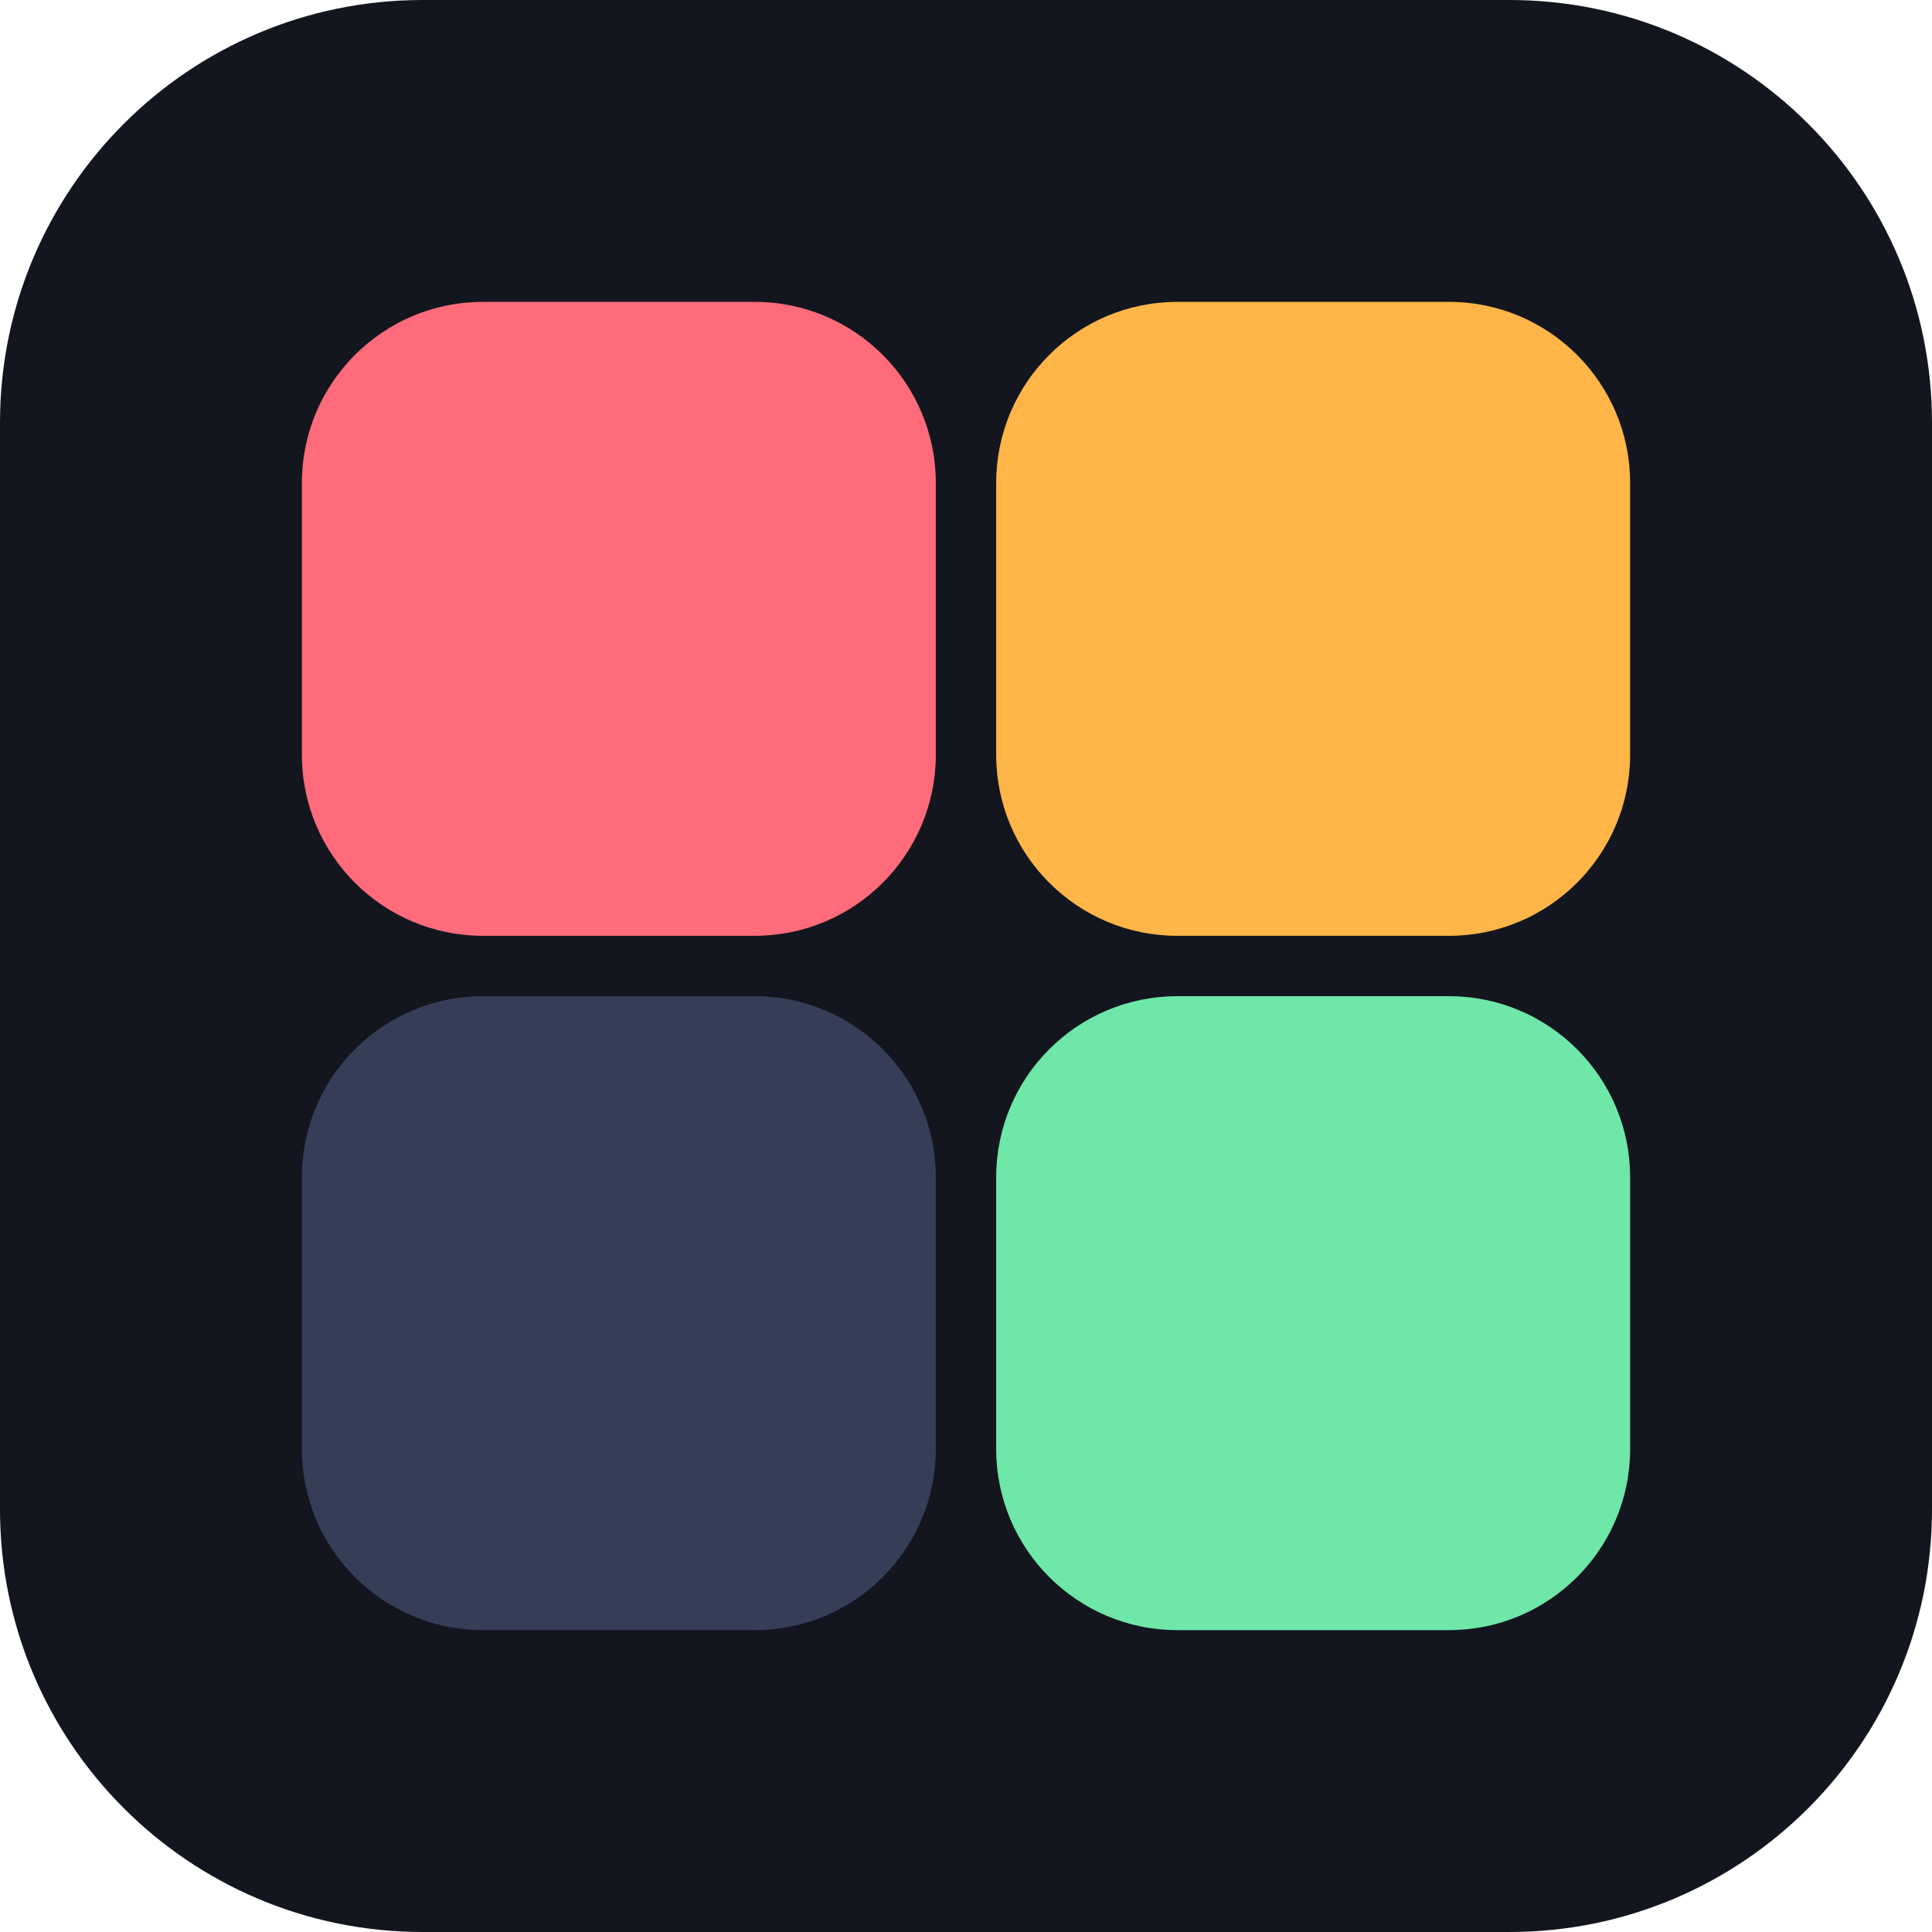
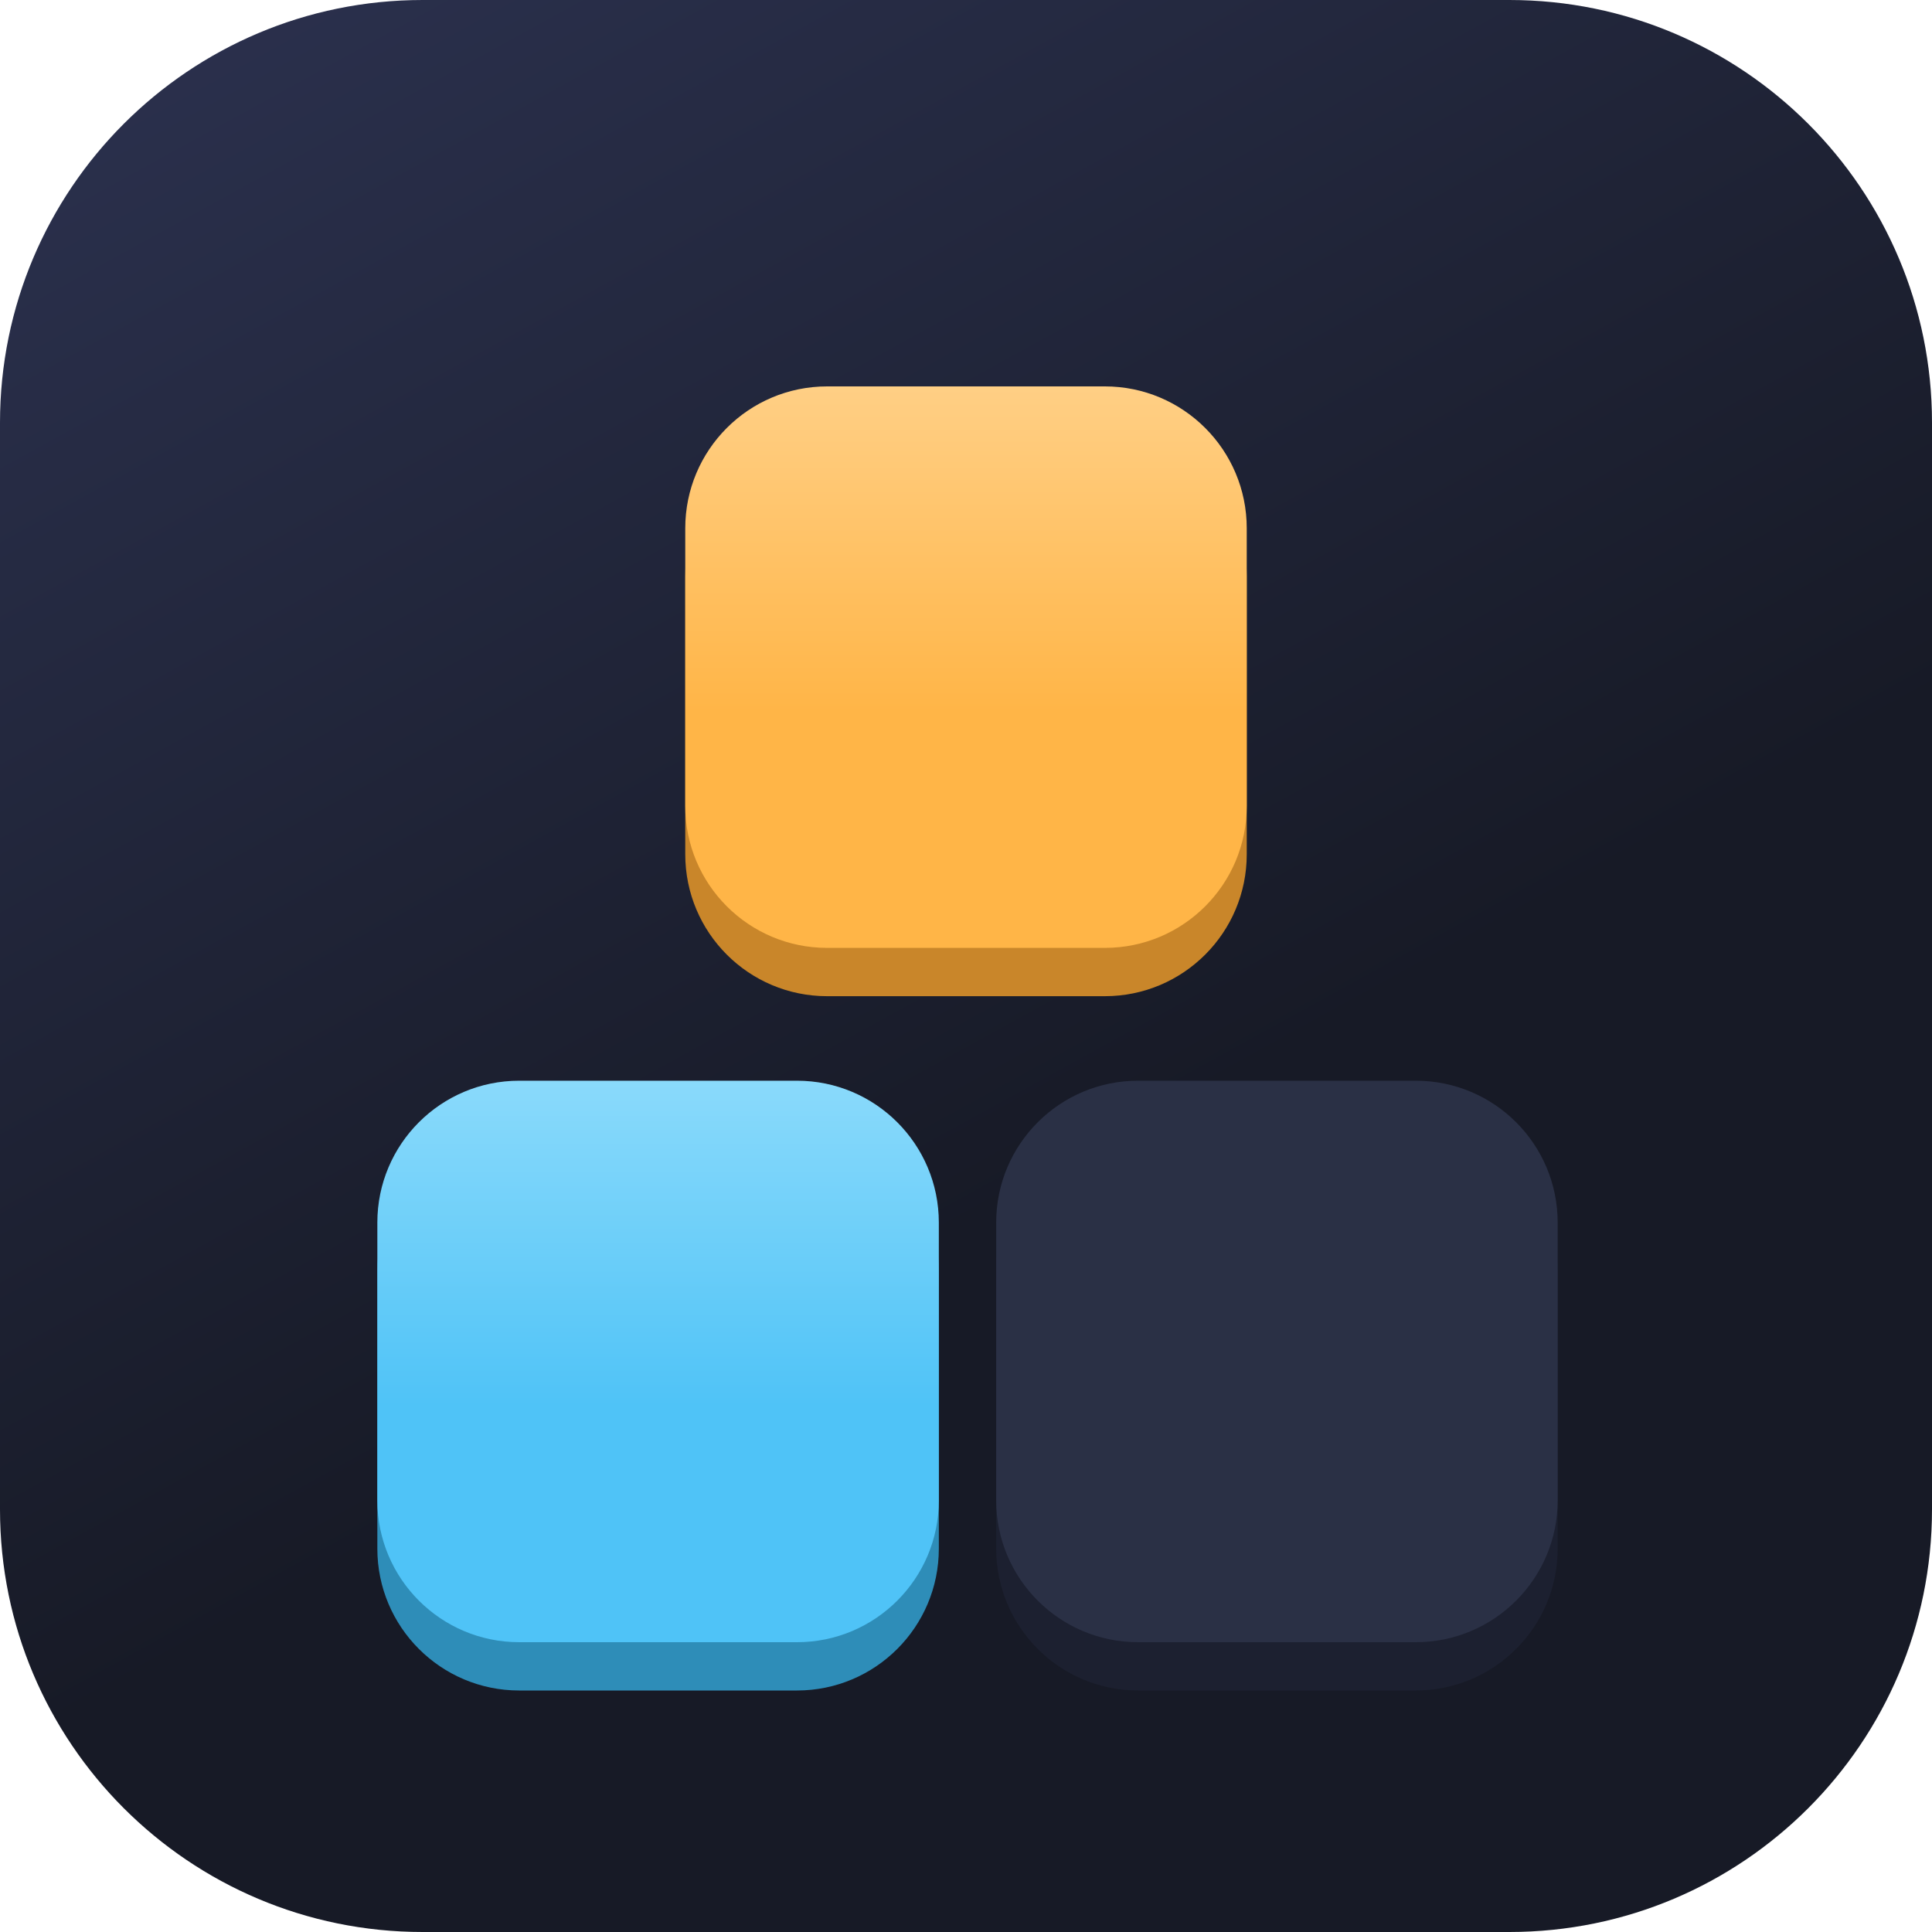
<svg xmlns="http://www.w3.org/2000/svg" viewBox="0 0 64 64">
-   <rect width="64" height="64" rx="14" fill="#13161F" />
-   <rect x="10" y="10" width="21" height="21" rx="6" fill="#FF6B7A" />
-   <rect x="33" y="10" width="21" height="21" rx="6" fill="#FFB547" />
-   <rect x="10" y="33" width="21" height="21" rx="6" fill="#363D57" />
-   <rect x="33" y="33" width="21" height="21" rx="6" fill="#6EE7A8" />
+   <defs>
+     <linearGradient id="b" x1="0" y1="0" x2=".55" y2="1">
+       <stop offset="0" stop-color="#2C3250" />
+       <stop offset=".7" stop-color="#171A26" />
+     </linearGradient>
+     <linearGradient id="o" x1="0" y1="0" x2="0" y2="1">
+       <stop offset="0" stop-color="#FFCF85" />
+       <stop offset=".58" stop-color="#FFB547" />
+     </linearGradient>
+     <linearGradient id="u" x1="0" y1="0" x2="0" y2="1">
+       <stop offset="0" stop-color="#8ADAFB" />
+       <stop offset=".58" stop-color="#4FC3F7" />
+     </linearGradient>
+   </defs>
+   <rect width="64" height="64" rx="14" fill="url(#b)" />
+   <rect x="22.7" y="14.4" width="18.6" height="18.6" rx="4.7" fill="#C9862A" />
+   <rect x="22.7" y="12.8" width="18.6" height="18.6" rx="4.7" fill="url(#o)" />
+   <rect x="12.5" y="37.4" width="18.6" height="18.6" rx="4.7" fill="#2E8DB8" />
+   <rect x="12.5" y="35.8" width="18.6" height="18.6" rx="4.7" fill="url(#u)" />
+   <rect x="33" y="37.4" width="18.6" height="18.6" rx="4.7" fill="#1C2030" />
+   <rect x="33" y="35.8" width="18.6" height="18.6" rx="4.7" fill="#2A3045" />
</svg>
